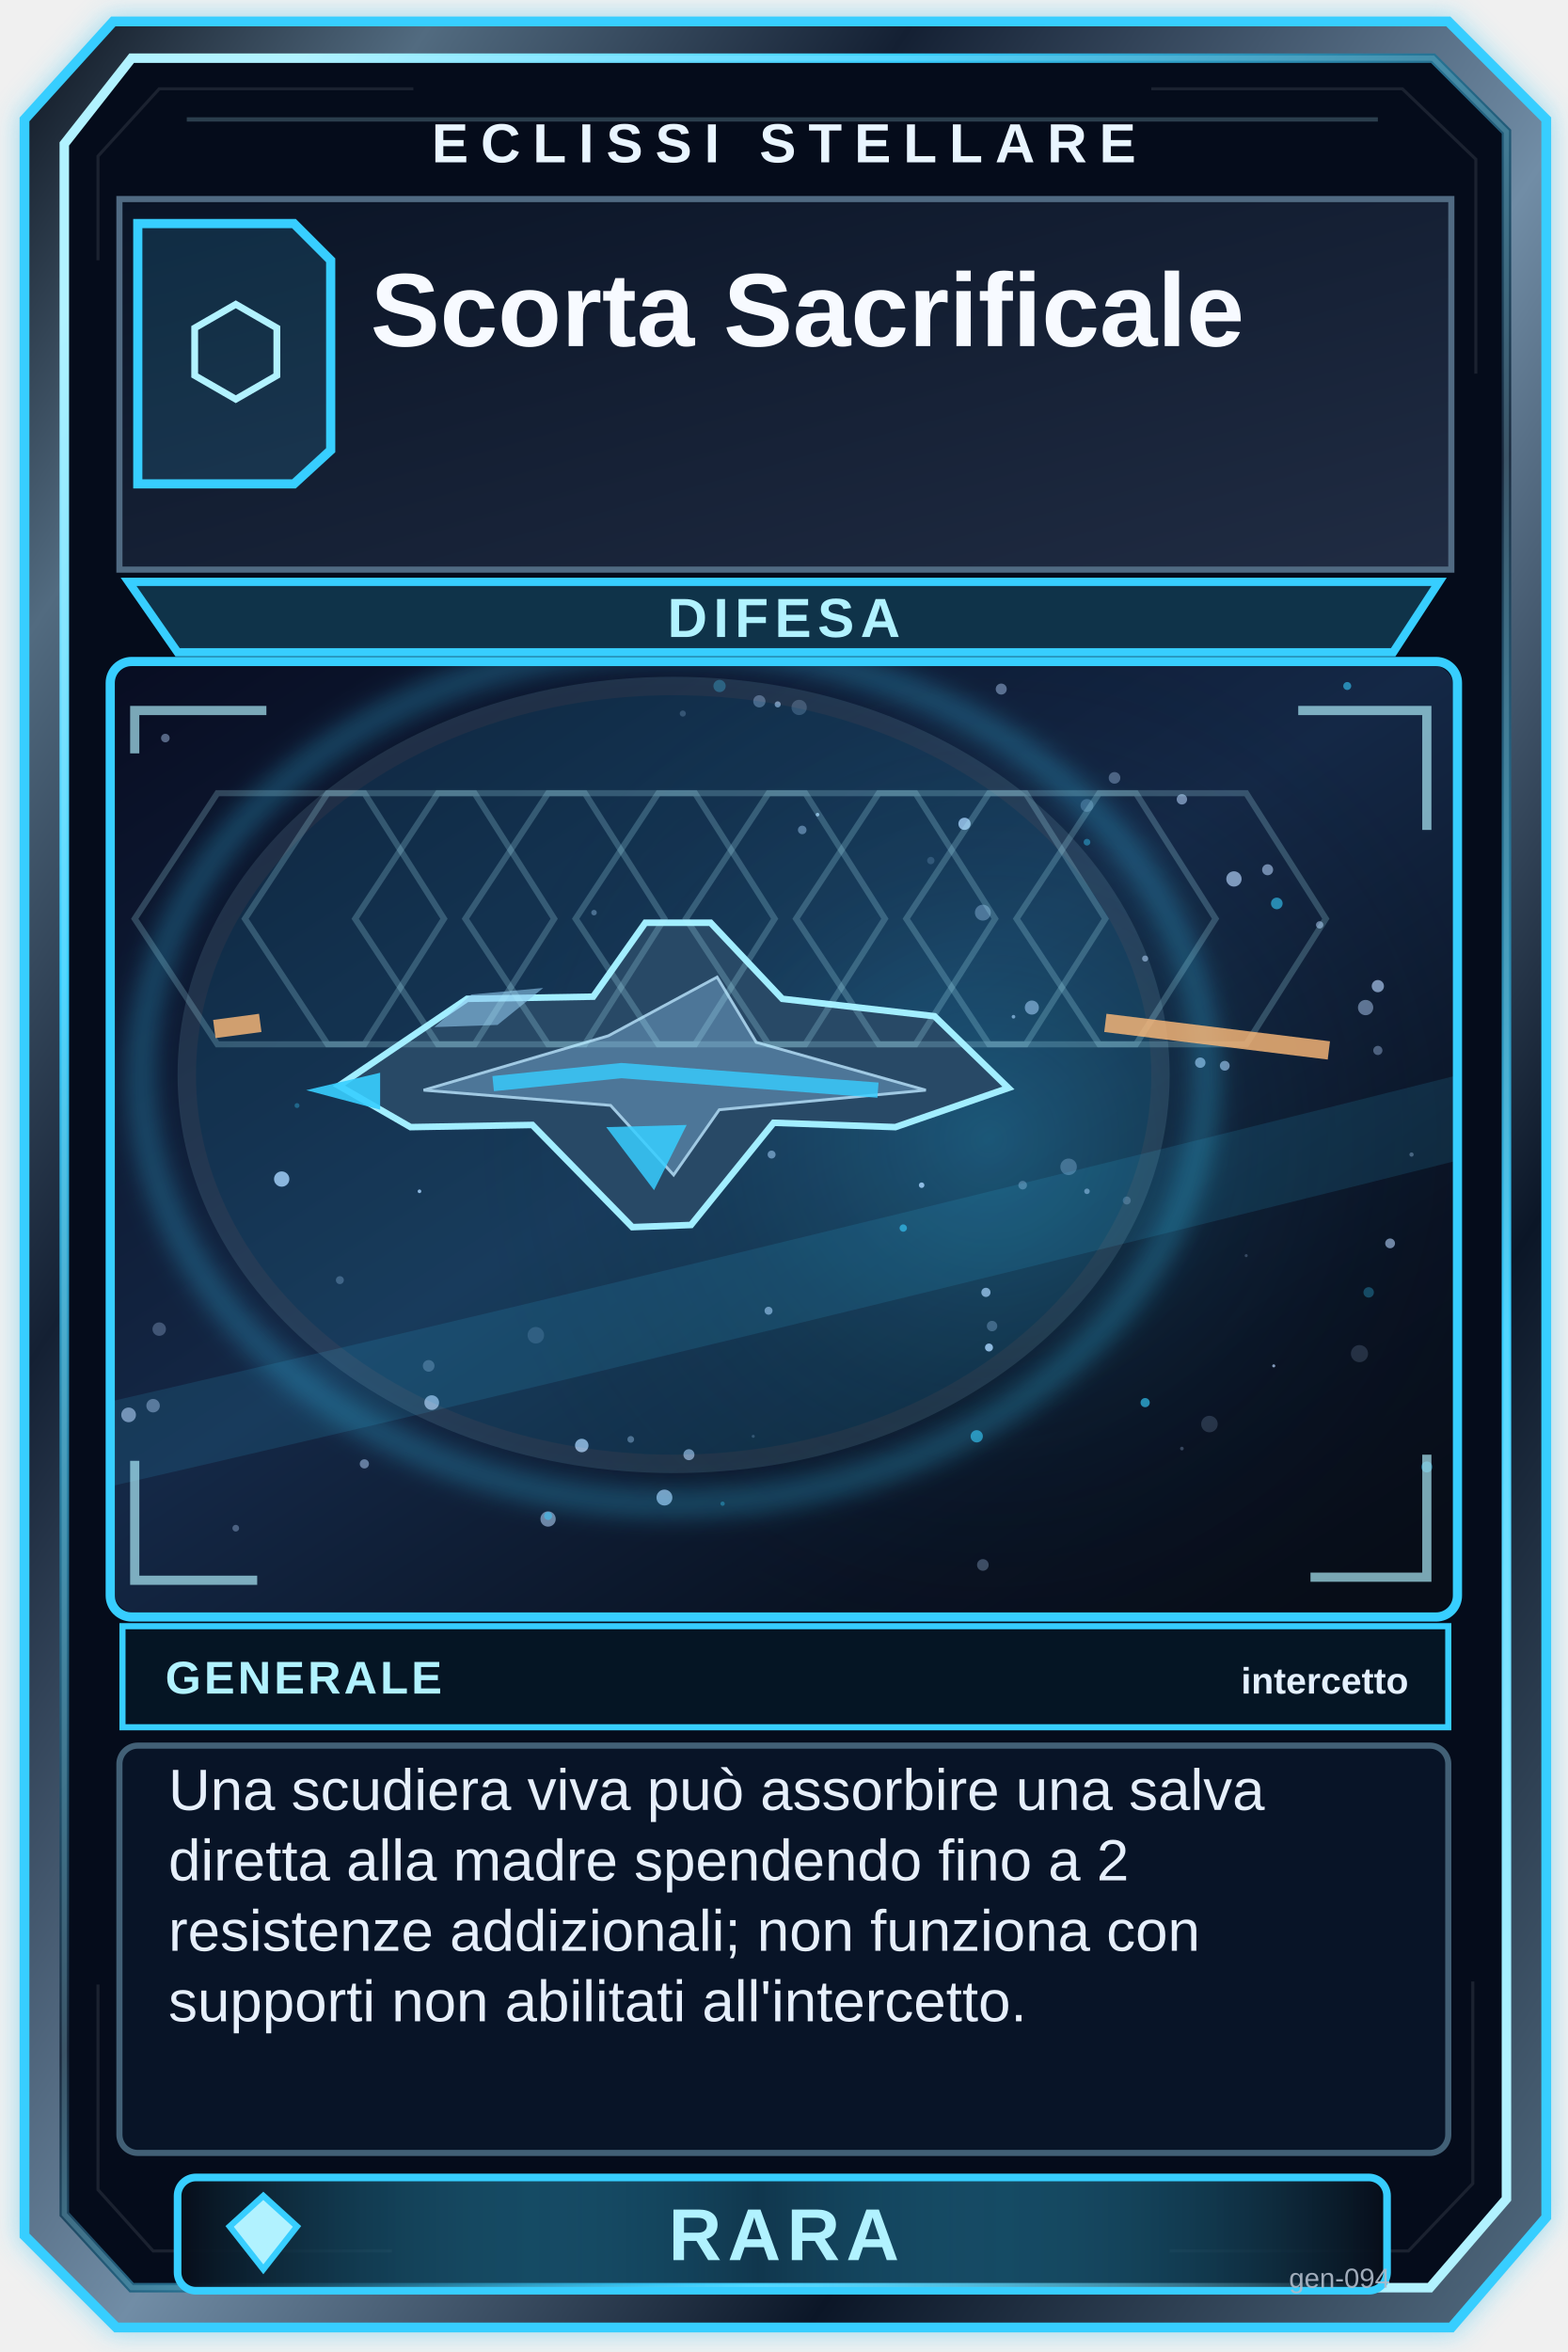
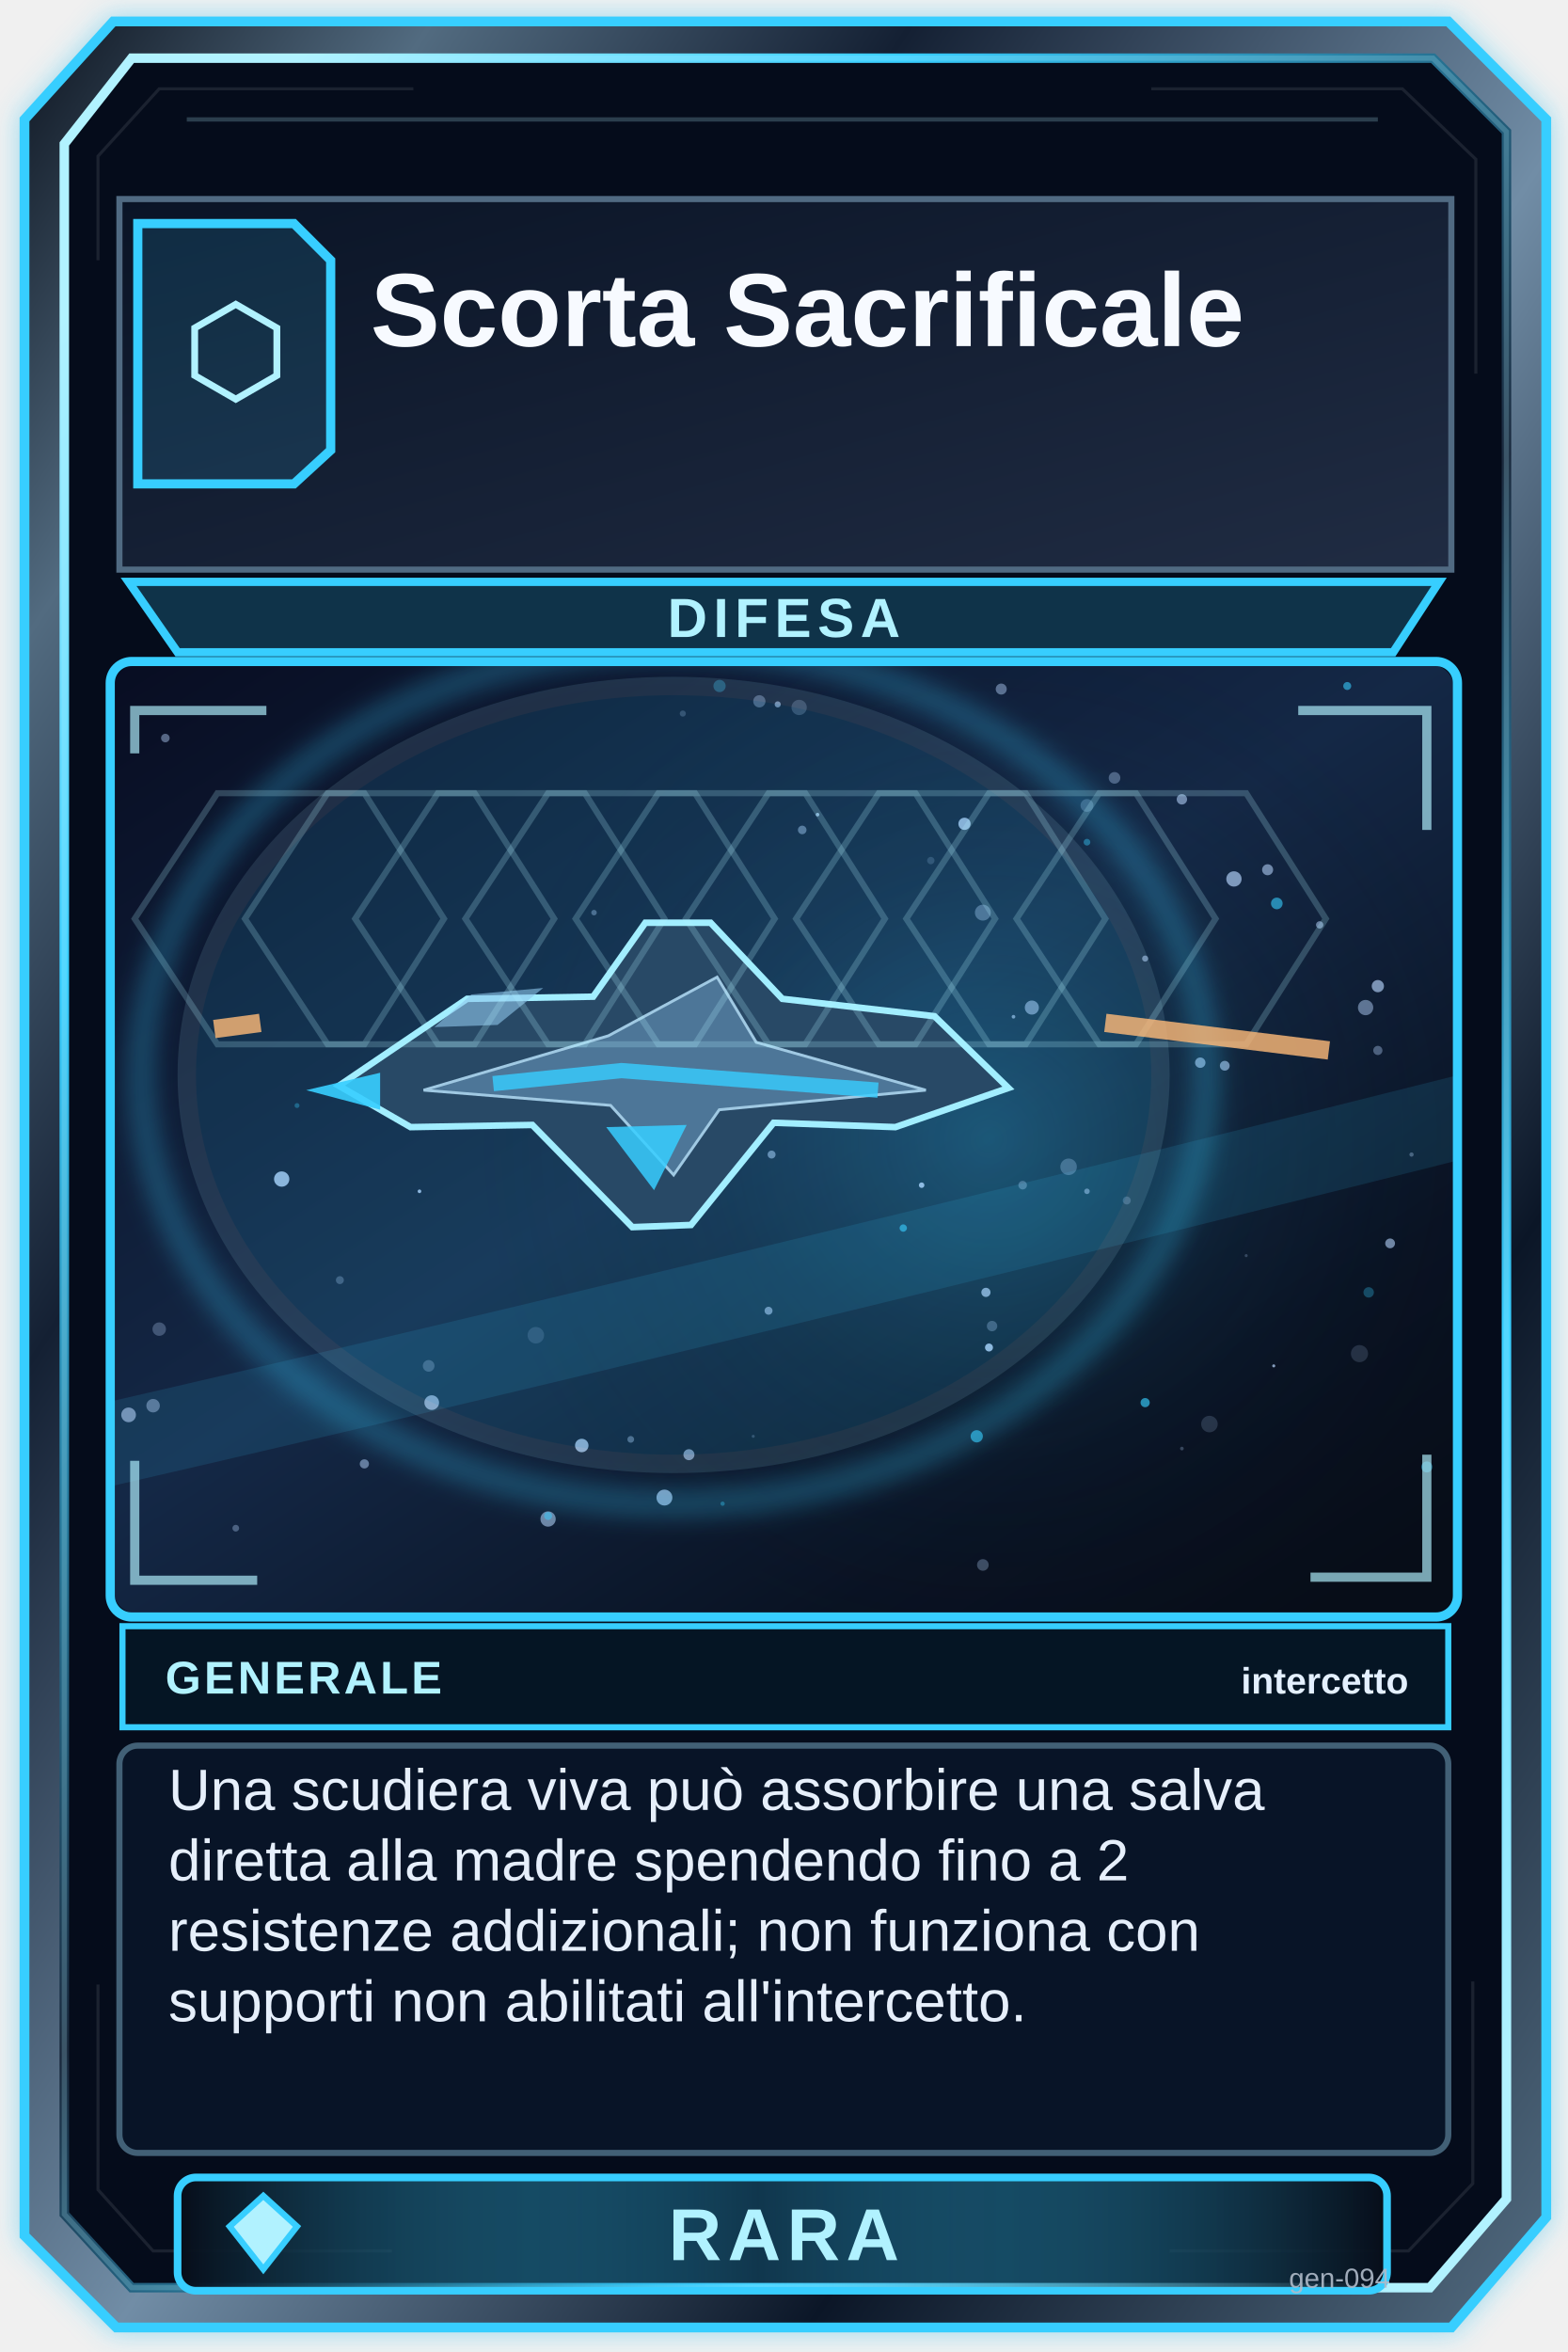
<svg xmlns="http://www.w3.org/2000/svg" width="512" height="768" viewBox="0 0 512 768" role="img" aria-label="Scorta Sacrificale · DIFESA · RARA">
  <defs>
    <linearGradient id="metal" x1="0" y1="0" x2="1" y2="1">
      <stop stop-color="#101824" />
      <stop offset=".13" stop-color="#526b80" />
      <stop offset=".29" stop-color="#142033" />
      <stop offset=".53" stop-color="#718da6" />
      <stop offset=".76" stop-color="#0b1627" />
      <stop offset="1" stop-color="#526b80" />
    </linearGradient>
    <linearGradient id="rim" x1=".15" y1="0" x2=".87" y2="1">
      <stop stop-color="#b1f2ff" />
      <stop offset=".2" stop-color="#37ceff" />
      <stop offset=".52" stop-color="#19283c" />
      <stop offset=".78" stop-color="#37ceff" />
      <stop offset="1" stop-color="#b1f2ff" />
    </linearGradient>
    <linearGradient id="spaceSky" x1="0" y1="0" x2=".9" y2="1">
      <stop stop-color="#080d22" />
      <stop offset=".49" stop-color="#142846" />
      <stop offset=".82" stop-color="#091222" />
      <stop offset="1" stop-color="#070d18" />
    </linearGradient>
    <radialGradient id="planet">
      <stop stop-color="#37ceff" stop-opacity=".65" />
      <stop offset=".52" stop-color="#194761" stop-opacity=".42" />
      <stop offset="1" stop-color="#0a1529" stop-opacity=".05" />
    </radialGradient>
    <linearGradient id="titlePanel" x1="0" x2="1" y1="0" y2="1">
      <stop stop-color="#0a1426" />
      <stop offset="1" stop-color="#202c43" />
    </linearGradient>
    <linearGradient id="rarityShine" x1="0" y1="0" x2="1" y2="0">
      <stop stop-color="#070d19" />
      <stop offset=".48" stop-color="#37ceff" stop-opacity="0.22" />
      <stop offset="1" stop-color="#070d19" />
    </linearGradient>
    <filter id="rimGlow" x="-30%" y="-30%" width="160%" height="160%">
      <feGaussianBlur stdDeviation="3.9" />
    </filter>
    <filter id="beamGlow" x="-70%" y="-70%" width="240%" height="240%">
      <feGaussianBlur stdDeviation="4" />
    </filter>
    <clipPath id="artClip">
      <rect x="37" y="217" width="438" height="310" rx="8" />
    </clipPath>
  </defs>
  <path d="M37 7H473L505 39V724L474 760H38L8 730V39Z" fill="#030712" stroke="#37ceff" stroke-width="5.6" opacity="0.36" filter="url(#rimGlow)" />
  <path d="M37 7H473L505 39V724L474 760H38L8 730V39Z" fill="url(#metal)" stroke="#37ceff" stroke-width="3.2" />
  <path d="M43 19H468L492 43V718L467 747H43L21 723V47Z" fill="#050c1b" stroke="url(#rim)" stroke-width="3.1" />
  <path d="M43 19H468L492 43V718L467 747H43L21 723V47Z" fill="none" stroke="#b1f2ff" stroke-width="1.7" opacity="0.22" />
  <path d="M61 39H450" stroke="#b1f2ff" stroke-width="1.4" opacity="0.22" />
  <path d="M32 85V51L52 29H135 M376 29H458L482 52V122 M32 648V715L50 735H128 M382 735H460L481 713V647" fill="none" stroke="#f7fcff" stroke-width="1" opacity="0.09" />
  <path d="M61 43H450" stroke="#fff" stroke-width="1" opacity="0" />
-   <text x="256" y="53" text-anchor="middle" fill="#e9f5ff" font-size="18" font-family="Arial, sans-serif" font-weight="700" letter-spacing="4">ECLISSI STELLARE</text>
  <path d="M39 65H474V186H39Z" fill="url(#titlePanel)" stroke="#506a82" stroke-width="2" />
  <path d="M45 73H96L108 85V147L96 158H45Z" fill="#37ceff" fill-opacity=".13" stroke="#37ceff" stroke-width="3" />
  <text x="77" y="128" text-anchor="middle" fill="#b1f2ff" font-family="Arial, sans-serif" font-size="40" font-weight="bold">⬡</text>
  <text x="121" y="113" fill="#f7faff" font-family="Arial,sans-serif" font-size="34" font-weight="800">Scorta Sacrificale</text>
  <path d="M42 190H470L455 213H58Z" fill="#37ceff" fill-opacity=".20" stroke="#37ceff" stroke-width="2.7" />
  <text x="256" y="208" text-anchor="middle" fill="#b1f2ff" font-family="Arial,sans-serif" font-size="18" font-weight="900" letter-spacing="2">DIFESA</text>
  <g clip-path="url(#artClip)">
    <rect x="37" y="217" width="438" height="310" fill="url(#spaceSky)" />
    <circle cx="323" cy="372" r="165" fill="url(#planet)" opacity=".34" />
    <path d="M12 477Q218 430 508 357" fill="none" stroke="#37ceff" stroke-width="27" opacity=".12" />
    <circle cx="97" cy="361" r="0.8" fill="#37ceff" opacity="0.33" />
    <circle cx="179" cy="496" r="2.5" fill="#b9d7ff" opacity="0.56" />
    <circle cx="190" cy="472" r="2.2" fill="#b9d7ff" opacity="0.73" />
    <circle cx="119" cy="478" r="1.5" fill="#b9d7ff" opacity="0.49" />
    <circle cx="444" cy="442" r="2.8" fill="#b9d7ff" opacity="0.16" />
    <circle cx="262" cy="271" r="1.4" fill="#b9d7ff" opacity="0.44" />
    <circle cx="440" cy="224" r="1.3" fill="#37ceff" opacity="0.58" />
    <circle cx="321" cy="511" r="1.9" fill="#b9d7ff" opacity="0.30" />
    <circle cx="111" cy="418" r="1.3" fill="#b9d7ff" opacity="0.28" />
    <circle cx="248" cy="229" r="2.0" fill="#b9d7ff" opacity="0.34" />
    <circle cx="274" cy="342" r="1.1" fill="#b9d7ff" opacity="0.78" />
    <circle cx="251" cy="428" r="1.3" fill="#b9d7ff" opacity="0.57" />
    <circle cx="204" cy="355" r="2.8" fill="#37ceff" opacity="0.18" />
    <circle cx="407" cy="410" r="0.5" fill="#b9d7ff" opacity="0.24" />
    <circle cx="355" cy="389" r="0.9" fill="#b9d7ff" opacity="0.49" />
    <circle cx="301" cy="387" r="0.9" fill="#b9d7ff" opacity="0.81" />
    <circle cx="416" cy="446" r="0.5" fill="#b9d7ff" opacity="0.70" />
    <circle cx="403" cy="287" r="2.5" fill="#b9d7ff" opacity="0.65" />
    <circle cx="374" cy="458" r="1.5" fill="#37ceff" opacity="0.64" />
    <circle cx="54" cy="241" r="1.4" fill="#b9d7ff" opacity="0.43" />
    <circle cx="334" cy="387" r="1.4" fill="#b9d7ff" opacity="0.33" />
    <circle cx="175" cy="436" r="2.7" fill="#b9d7ff" opacity="0.16" />
    <circle cx="355" cy="263" r="2.1" fill="#b9d7ff" opacity="0.26" />
    <circle cx="450" cy="343" r="1.5" fill="#b9d7ff" opacity="0.37" />
    <circle cx="319" cy="469" r="2.0" fill="#37ceff" opacity="0.61" />
    <circle cx="386" cy="473" r="0.6" fill="#b9d7ff" opacity="0.26" />
    <circle cx="254" cy="230" r="1.0" fill="#b9d7ff" opacity="0.57" />
    <circle cx="392" cy="347" r="1.7" fill="#b9d7ff" opacity="0.60" />
    <circle cx="252" cy="377" r="1.3" fill="#b9d7ff" opacity="0.53" />
    <circle cx="324" cy="433" r="1.7" fill="#b9d7ff" opacity="0.30" />
    <circle cx="417" cy="295" r="1.9" fill="#37ceff" opacity="0.60" />
    <circle cx="194" cy="298" r="0.9" fill="#b9d7ff" opacity="0.37" />
    <circle cx="414" cy="284" r="1.8" fill="#b9d7ff" opacity="0.56" />
    <circle cx="52" cy="434" r="2.2" fill="#b9d7ff" opacity="0.28" />
    <circle cx="322" cy="422" r="1.5" fill="#b9d7ff" opacity="0.70" />
    <circle cx="321" cy="298" r="2.6" fill="#b9d7ff" opacity="0.36" />
    <circle cx="235" cy="224" r="2.0" fill="#37ceff" opacity="0.30" />
    <circle cx="446" cy="329" r="2.5" fill="#b9d7ff" opacity="0.47" />
    <circle cx="315" cy="269" r="2.0" fill="#b9d7ff" opacity="0.76" />
    <circle cx="140" cy="446" r="1.9" fill="#b9d7ff" opacity="0.27" />
    <circle cx="450" cy="322" r="2.0" fill="#b9d7ff" opacity="0.63" />
    <circle cx="223" cy="233" r="1.0" fill="#b9d7ff" opacity="0.23" />
    <circle cx="355" cy="275" r="1.1" fill="#37ceff" opacity="0.42" />
    <circle cx="77" cy="499" r="1.1" fill="#b9d7ff" opacity="0.34" />
    <circle cx="141" cy="458" r="2.4" fill="#b9d7ff" opacity="0.65" />
    <circle cx="246" cy="469" r="0.5" fill="#b9d7ff" opacity="0.23" />
    <circle cx="42" cy="462" r="2.4" fill="#b9d7ff" opacity="0.57" />
    <circle cx="368" cy="392" r="1.3" fill="#b9d7ff" opacity="0.24" />
    <circle cx="179" cy="495" r="1.3" fill="#37ceff" opacity="0.49" />
    <circle cx="127" cy="355" r="2.3" fill="#b9d7ff" opacity="0.67" />
    <circle cx="349" cy="381" r="2.7" fill="#b9d7ff" opacity="0.30" />
    <circle cx="225" cy="475" r="1.8" fill="#b9d7ff" opacity="0.59" />
    <circle cx="261" cy="231" r="2.5" fill="#b9d7ff" opacity="0.22" />
    <circle cx="395" cy="465" r="2.7" fill="#b9d7ff" opacity="0.17" />
    <circle cx="236" cy="491" r="0.7" fill="#37ceff" opacity="0.37" />
    <circle cx="431" cy="302" r="1.2" fill="#b9d7ff" opacity="0.52" />
    <circle cx="217" cy="489" r="2.6" fill="#b9d7ff" opacity="0.67" />
    <circle cx="386" cy="261" r="1.7" fill="#b9d7ff" opacity="0.56" />
    <circle cx="92" cy="385" r="2.5" fill="#b9d7ff" opacity="0.80" />
    <circle cx="374" cy="313" r="1.0" fill="#b9d7ff" opacity="0.54" />
    <circle cx="466" cy="479" r="1.8" fill="#37ceff" opacity="0.44" />
    <circle cx="400" cy="348" r="1.6" fill="#b9d7ff" opacity="0.58" />
    <circle cx="50" cy="459" r="2.2" fill="#b9d7ff" opacity="0.41" />
    <circle cx="210" cy="331" r="2.5" fill="#b9d7ff" opacity="0.73" />
    <circle cx="331" cy="332" r="0.6" fill="#b9d7ff" opacity="0.61" />
    <circle cx="454" cy="406" r="1.6" fill="#b9d7ff" opacity="0.58" />
    <circle cx="447" cy="422" r="1.7" fill="#37ceff" opacity="0.30" />
    <circle cx="461" cy="377" r="0.7" fill="#b9d7ff" opacity="0.33" />
    <circle cx="206" cy="470" r="1.1" fill="#b9d7ff" opacity="0.39" />
    <circle cx="304" cy="281" r="1.2" fill="#b9d7ff" opacity="0.19" />
    <circle cx="137" cy="389" r="0.6" fill="#b9d7ff" opacity="0.80" />
    <circle cx="337" cy="329" r="2.3" fill="#b9d7ff" opacity="0.54" />
    <circle cx="295" cy="401" r="1.2" fill="#37ceff" opacity="0.61" />
    <circle cx="327" cy="225" r="1.8" fill="#b9d7ff" opacity="0.44" />
    <circle cx="364" cy="254" r="1.9" fill="#b9d7ff" opacity="0.35" />
    <circle cx="323" cy="440" r="1.3" fill="#b9d7ff" opacity="0.81" />
    <circle cx="219" cy="394" r="0.6" fill="#b9d7ff" opacity="0.63" />
    <circle cx="267" cy="266" r="0.6" fill="#b9d7ff" opacity="0.71" />
    <g transform="translate(220 351) rotate(0) scale(0.71)">
      <path d="M-154 5 L-95 -35 L-37 -36 L-13 -70 L17 -70 L50 -35 L120 -27 L154 6 L102 24 L46 22 L8 69 L-19 70 L-65 23 L-121 24 Z" fill="#273852" stroke="#b1f2ff" stroke-width="3" />
      <path d="M-115 7 L-30 -18 L20 -45 L38 -15 L116 7 L21 16 L0 46 L-29 14Z" fill="#516b8a" stroke="#afc9df" stroke-width="1.3" />
      <path d="M-83 4 L-24 -2 L28 2 L94 7" fill="none" stroke="#37ceff" stroke-width="7" opacity=".8" />
      <path d="M-31 24 L-9 53 L6 23" fill="#37ceff" opacity=".85" />
      <path d="M-135 -1 L-169 7 L-135 16" fill="#37ceff" opacity=".9" />
      <path d="M-110 -22 L-81 -23 L-60 -40 L-93 -37 Z" fill="#99c4e8" opacity=".6" />
    </g>
    <ellipse cx="220" cy="351" rx="159" ry="127" fill="#37ceff" opacity=".12" stroke="#b1f2ff" stroke-width="6" />
    <ellipse cx="220" cy="351" rx="174" ry="140" fill="none" stroke="#37ceff" stroke-width="8" opacity=".3" filter="url(#beamGlow)" />
    <path d="M71 259l-27 41l27 41l48 0l26-41l-26-41z" fill="none" stroke="#b1f2ff" stroke-width="2" opacity=".22" />
    <path d="M107 259l-27 41l27 41l48 0l26-41l-26-41z" fill="none" stroke="#b1f2ff" stroke-width="2" opacity=".22" />
    <path d="M143 259l-27 41l27 41l48 0l26-41l-26-41z" fill="none" stroke="#b1f2ff" stroke-width="2" opacity=".22" />
    <path d="M179 259l-27 41l27 41l48 0l26-41l-26-41z" fill="none" stroke="#b1f2ff" stroke-width="2" opacity=".22" />
    <path d="M215 259l-27 41l27 41l48 0l26-41l-26-41z" fill="none" stroke="#b1f2ff" stroke-width="2" opacity=".22" />
    <path d="M251 259l-27 41l27 41l48 0l26-41l-26-41z" fill="none" stroke="#b1f2ff" stroke-width="2" opacity=".22" />
    <path d="M287 259l-27 41l27 41l48 0l26-41l-26-41z" fill="none" stroke="#b1f2ff" stroke-width="2" opacity=".22" />
    <path d="M323 259l-27 41l27 41l48 0l26-41l-26-41z" fill="none" stroke="#b1f2ff" stroke-width="2" opacity=".22" />
    <path d="M359 259l-27 41l27 41l48 0l26-41l-26-41z" fill="none" stroke="#b1f2ff" stroke-width="2" opacity=".22" />
    <path d="M70 336L85 334M434 343L361 334" stroke="#ffba78" stroke-width="6" opacity=".8" />
    <path d="M44 246V232H87 M424 232h42v39 M44 477v39h40 M428 515h38v-40" stroke="#b1f2ff" stroke-width="3" fill="none" opacity=".67" />
  </g>
  <rect x="36" y="216" width="440" height="312" rx="7" fill="none" stroke="#37ceff" stroke-width="3" />
  <path d="M40 531H473V564H40Z" fill="#051524" stroke="#37ceff" stroke-width="2" />
  <text x="54" y="553" fill="#b1f2ff" font-family="Arial,sans-serif" font-size="15" font-weight="bold" letter-spacing="1">GENERALE</text>
  <text x="460" y="553" text-anchor="end" fill="#e4f0ff" font-family="Arial,sans-serif" font-size="12" font-weight="bold">intercetto</text>
  <rect x="39" y="570" width="434" height="133" rx="6" fill="#081427" stroke="#426076" stroke-width="2" />
  <text x="55" y="591" fill="#e6effb" font-size="19" font-family="Arial,sans-serif">Una scudiera viva può assorbire una salva</text>
  <text x="55" y="614" fill="#e6effb" font-size="19" font-family="Arial,sans-serif">diretta alla madre spendendo fino a 2</text>
  <text x="55" y="637" fill="#e6effb" font-size="19" font-family="Arial,sans-serif">resistenze addizionali; non funziona con</text>
  <text x="55" y="660" fill="#e6effb" font-size="19" font-family="Arial,sans-serif">supporti non abilitati all'intercetto.</text>
  <rect x="58" y="711" width="395" height="37" rx="6" fill="url(#rarityShine)" stroke="#37ceff" stroke-width="2.5" />
  <path d="M75 727l11 -10l11 10l-11 14Z" fill="#b1f2ff" stroke="#37ceff" stroke-width="2" />
  <text x="256" y="738" fill="#b1f2ff" text-anchor="middle" font-family="Arial,sans-serif" font-size="24" font-weight="900" letter-spacing="2">RARA</text>
  <text x="454" y="747" fill="#afbac9" font-family="Arial,sans-serif" font-size="9" text-anchor="end" opacity=".9">gen-094</text>
</svg>
